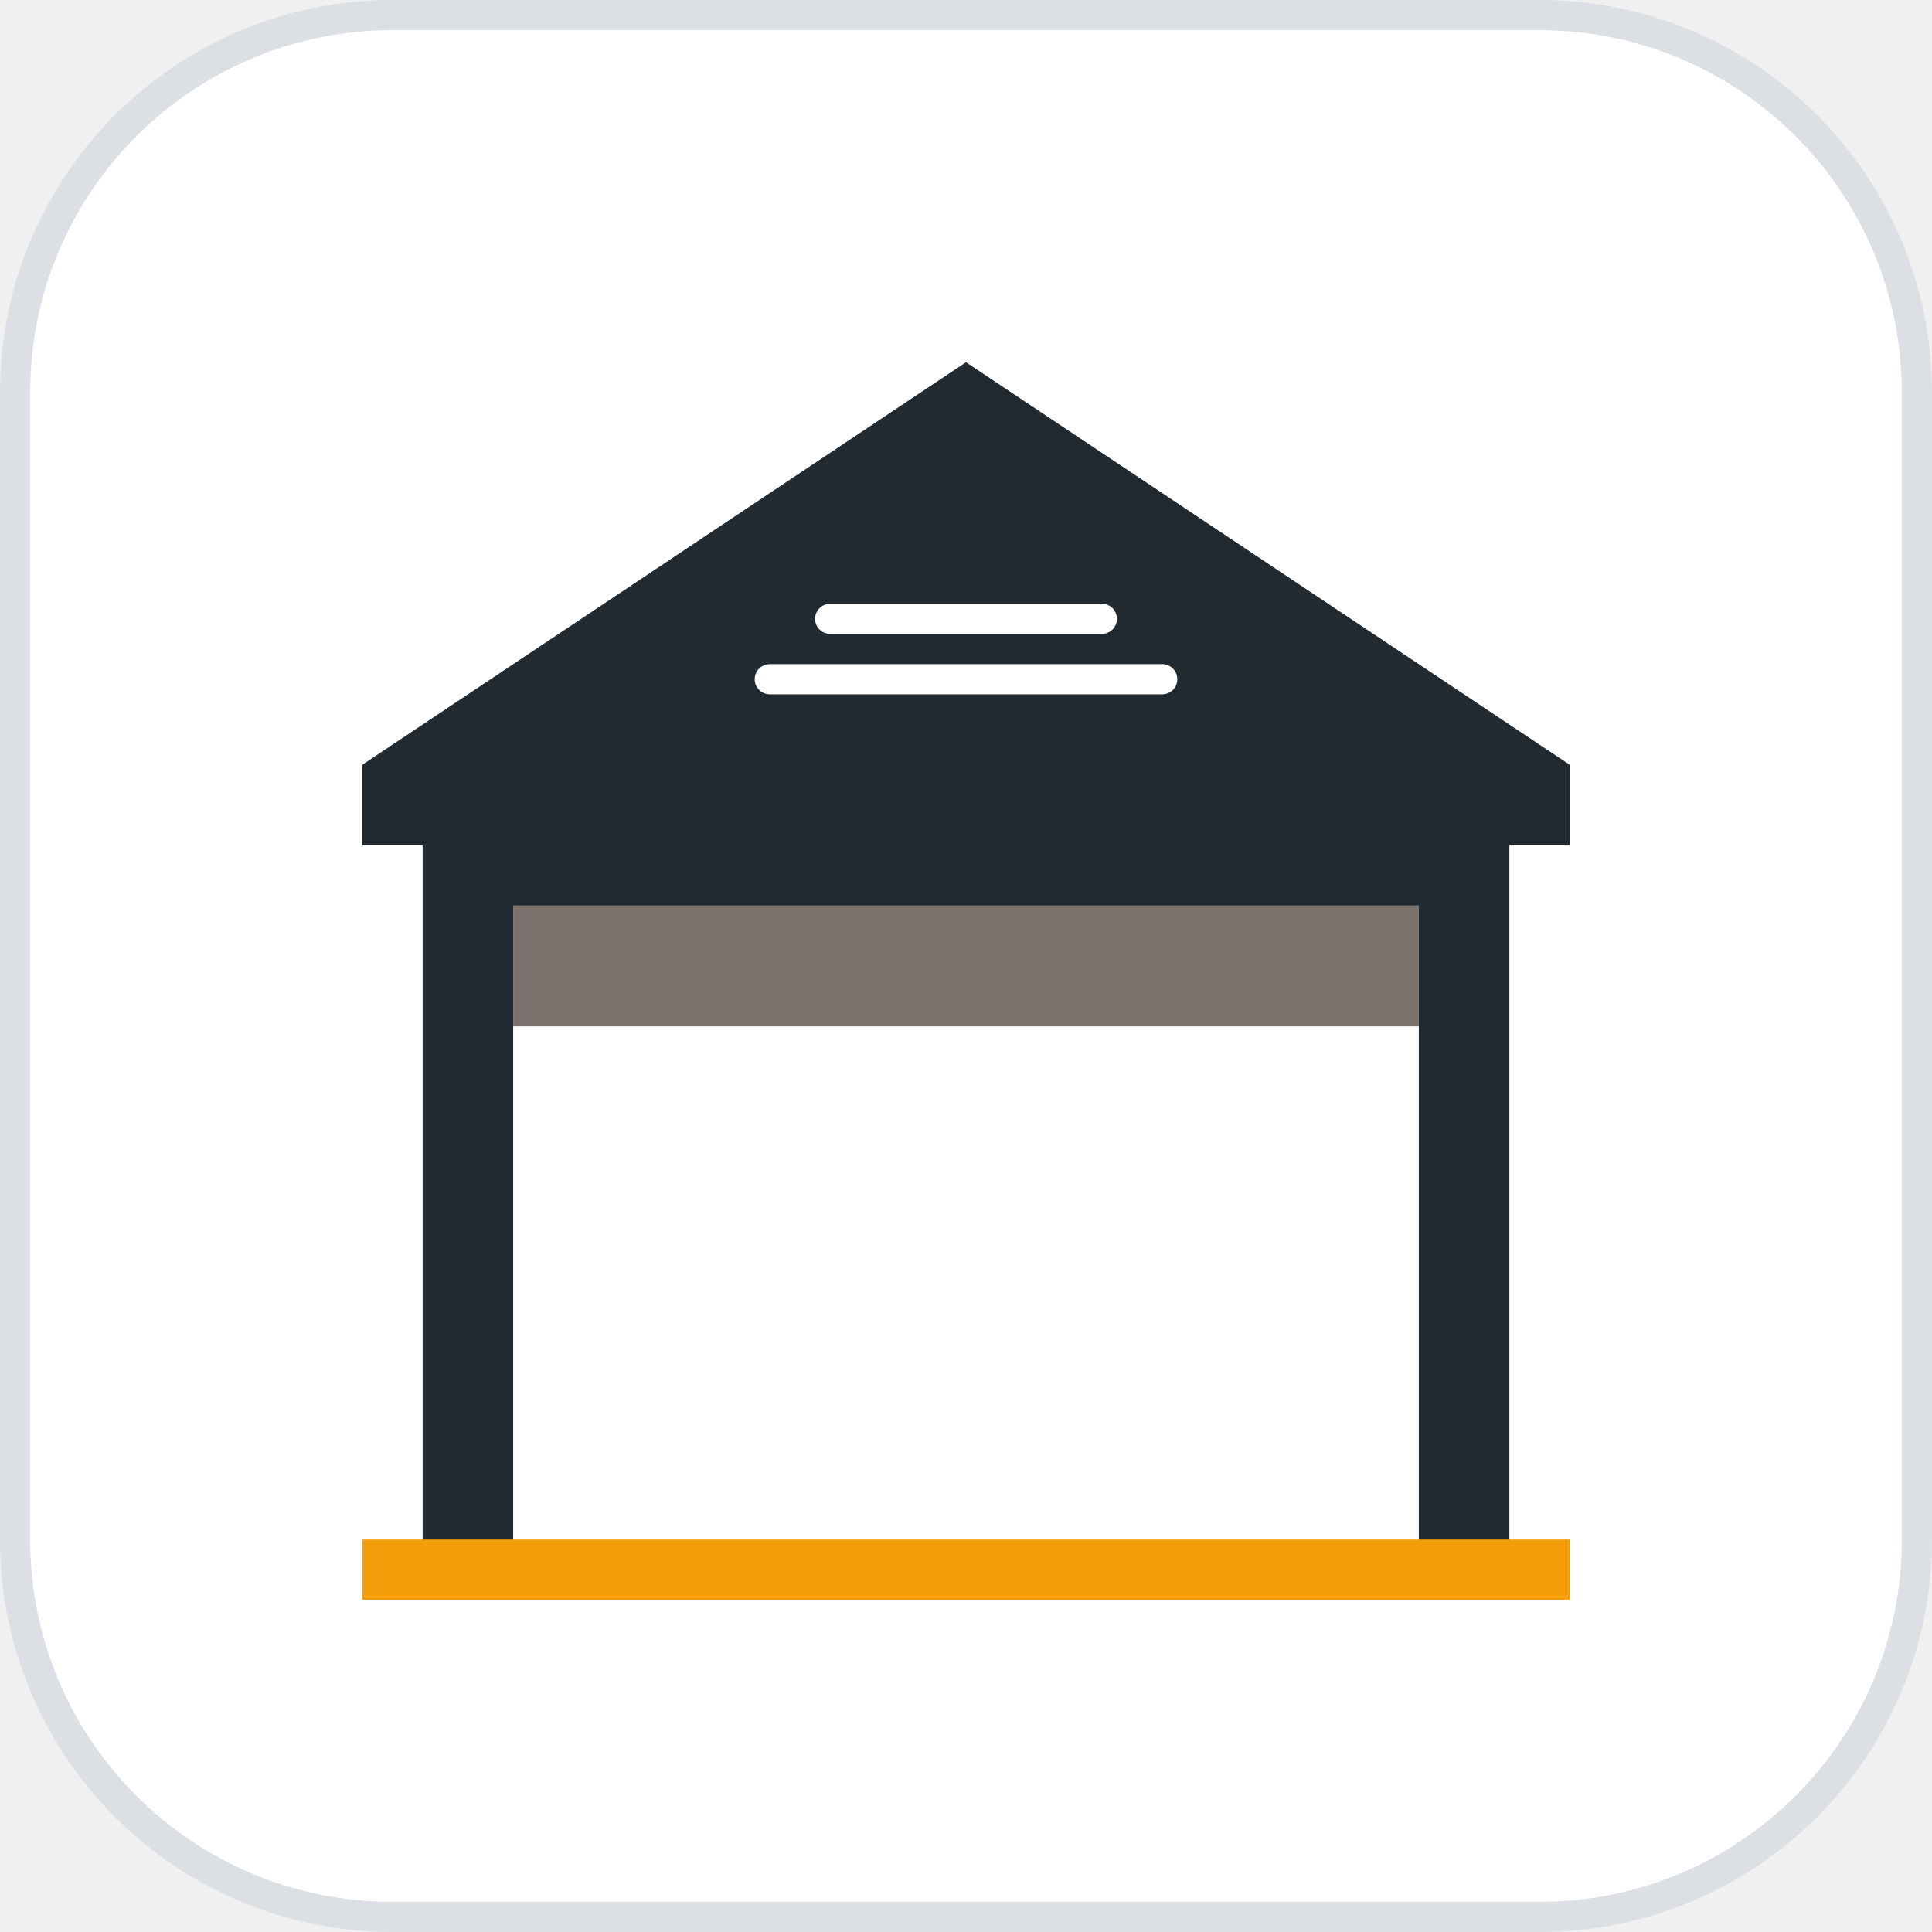
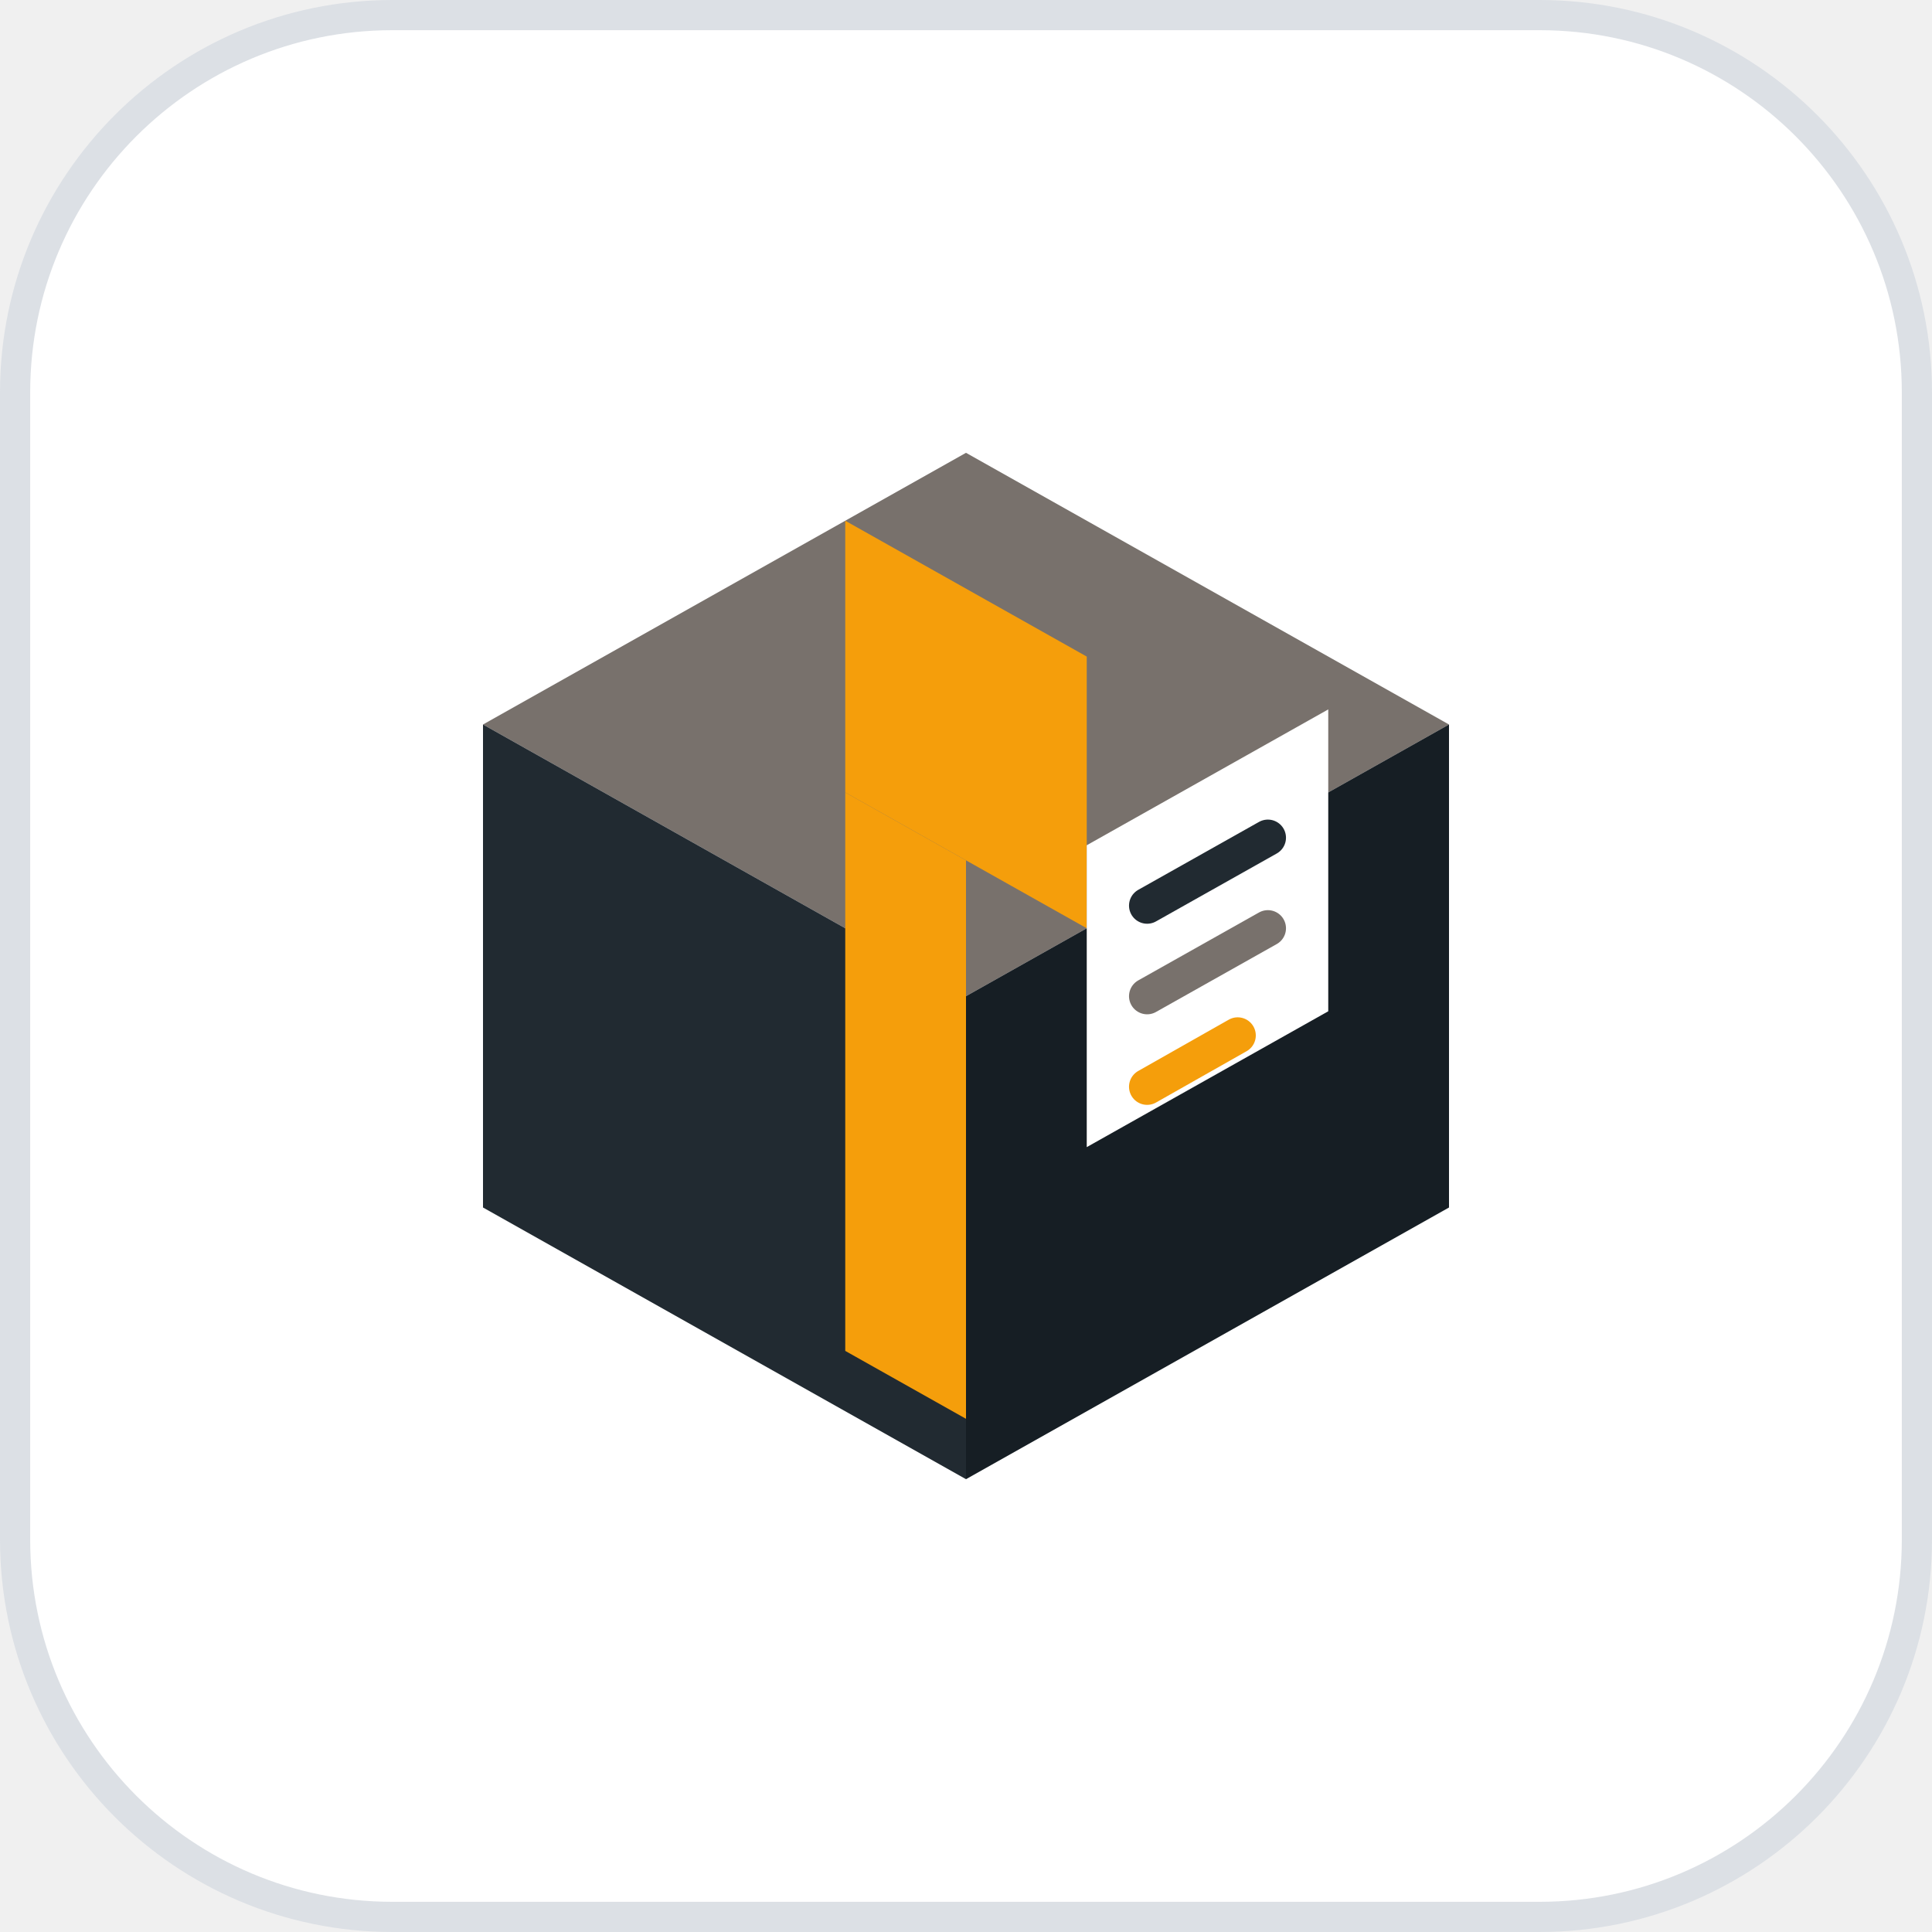
<svg xmlns="http://www.w3.org/2000/svg" width="64" height="64" viewBox="0 0 64 64" fill="none">
  <rect x="0.5" y="0.5" width="63" height="63" rx="12.5" fill="white" />
  <rect x="0.5" y="0.5" width="63" height="63" rx="12.5" stroke="#DCE0E5" />
-   <path d="M12 25.336L12 28H14V52H50V28H52V25.336L32 12L12 25.336Z" fill="#212A31" />
-   <path d="M17 30V52L32 52L47 52V30L32 30L17 30Z" fill="white" />
-   <path d="M17 30V34L32 34L47 34V30H32H17Z" fill="#78716C" />
-   <path d="M27.5 21H36.5C36.776 21 37 20.776 37 20.5C37 20.224 36.776 20 36.5 20H32H27.5C27.224 20 27 20.224 27 20.5C27 20.776 27.224 21 27.5 21Z" fill="white" />
-   <path d="M25.5 23H38.5C38.776 23 39 22.776 39 22.5C39 22.224 38.776 22 38.5 22H32H25.5C25.224 22 25 22.224 25 22.5C25 22.776 25.224 23 25.5 23Z" fill="white" />
-   <path d="M12 53H52V51H32H12V53Z" fill="#F59E0B" />
+   <path d="M32 15L48 24L32 33L16 24L32 15Z" fill="#78716C" />
+   <path d="M16 24L32 33V49L16 40V24Z" fill="#212A31" />
+   <path d="M32 33L48 24V40L32 49V33Z" fill="#161E24" />
+   <path d="M28 17.25L36 21.75L36 30.75L28 26.25L28 17.25Z" fill="#F59E0B" />
+   <path d="M28 26.25L32 28.5V47L28 44.75V26.25Z" fill="#F59E0B" />
+   <path d="M36 28L44 23.5V33.5L36 38V28Z" fill="white" />
+   <path d="M38 30L42 27.75" stroke="#212A31" stroke-width="1.2" stroke-linecap="round" />
+   <path d="M38 33L42 30.75" stroke="#78716C" stroke-width="1.2" stroke-linecap="round" />
+   <path d="M38 36L41 34.3" stroke="#F59E0B" stroke-width="1.2" stroke-linecap="round" />
</svg>
